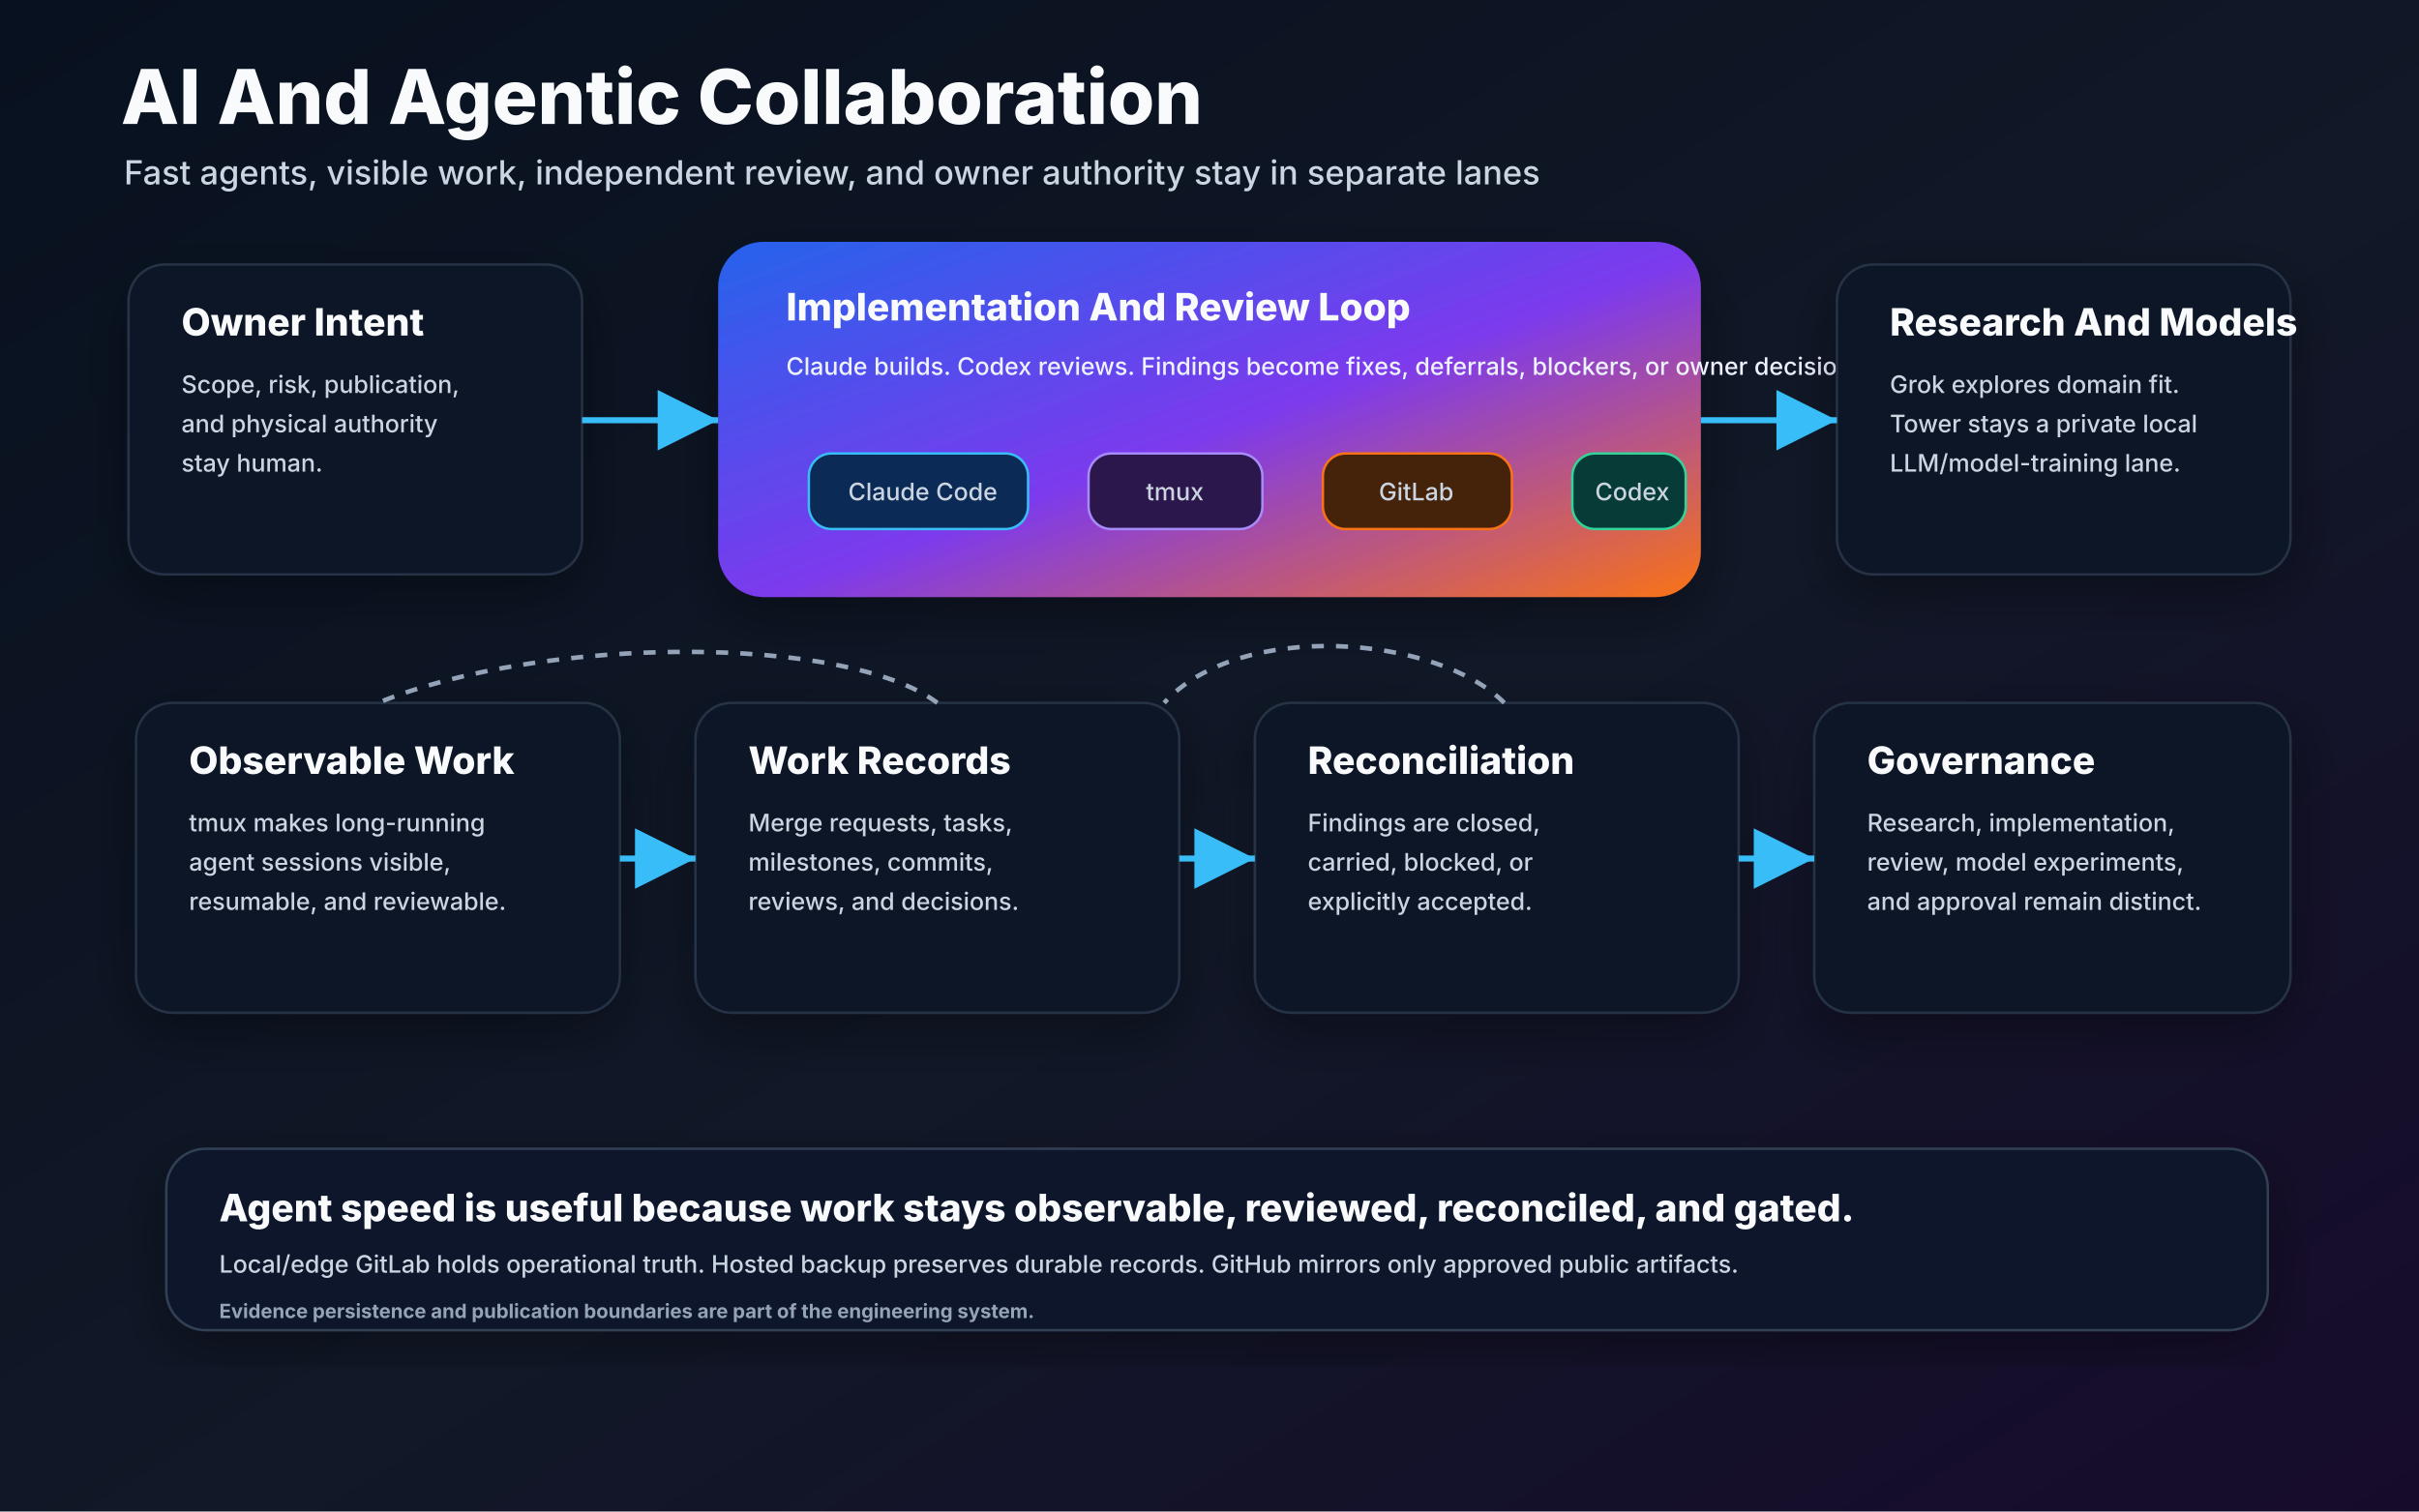
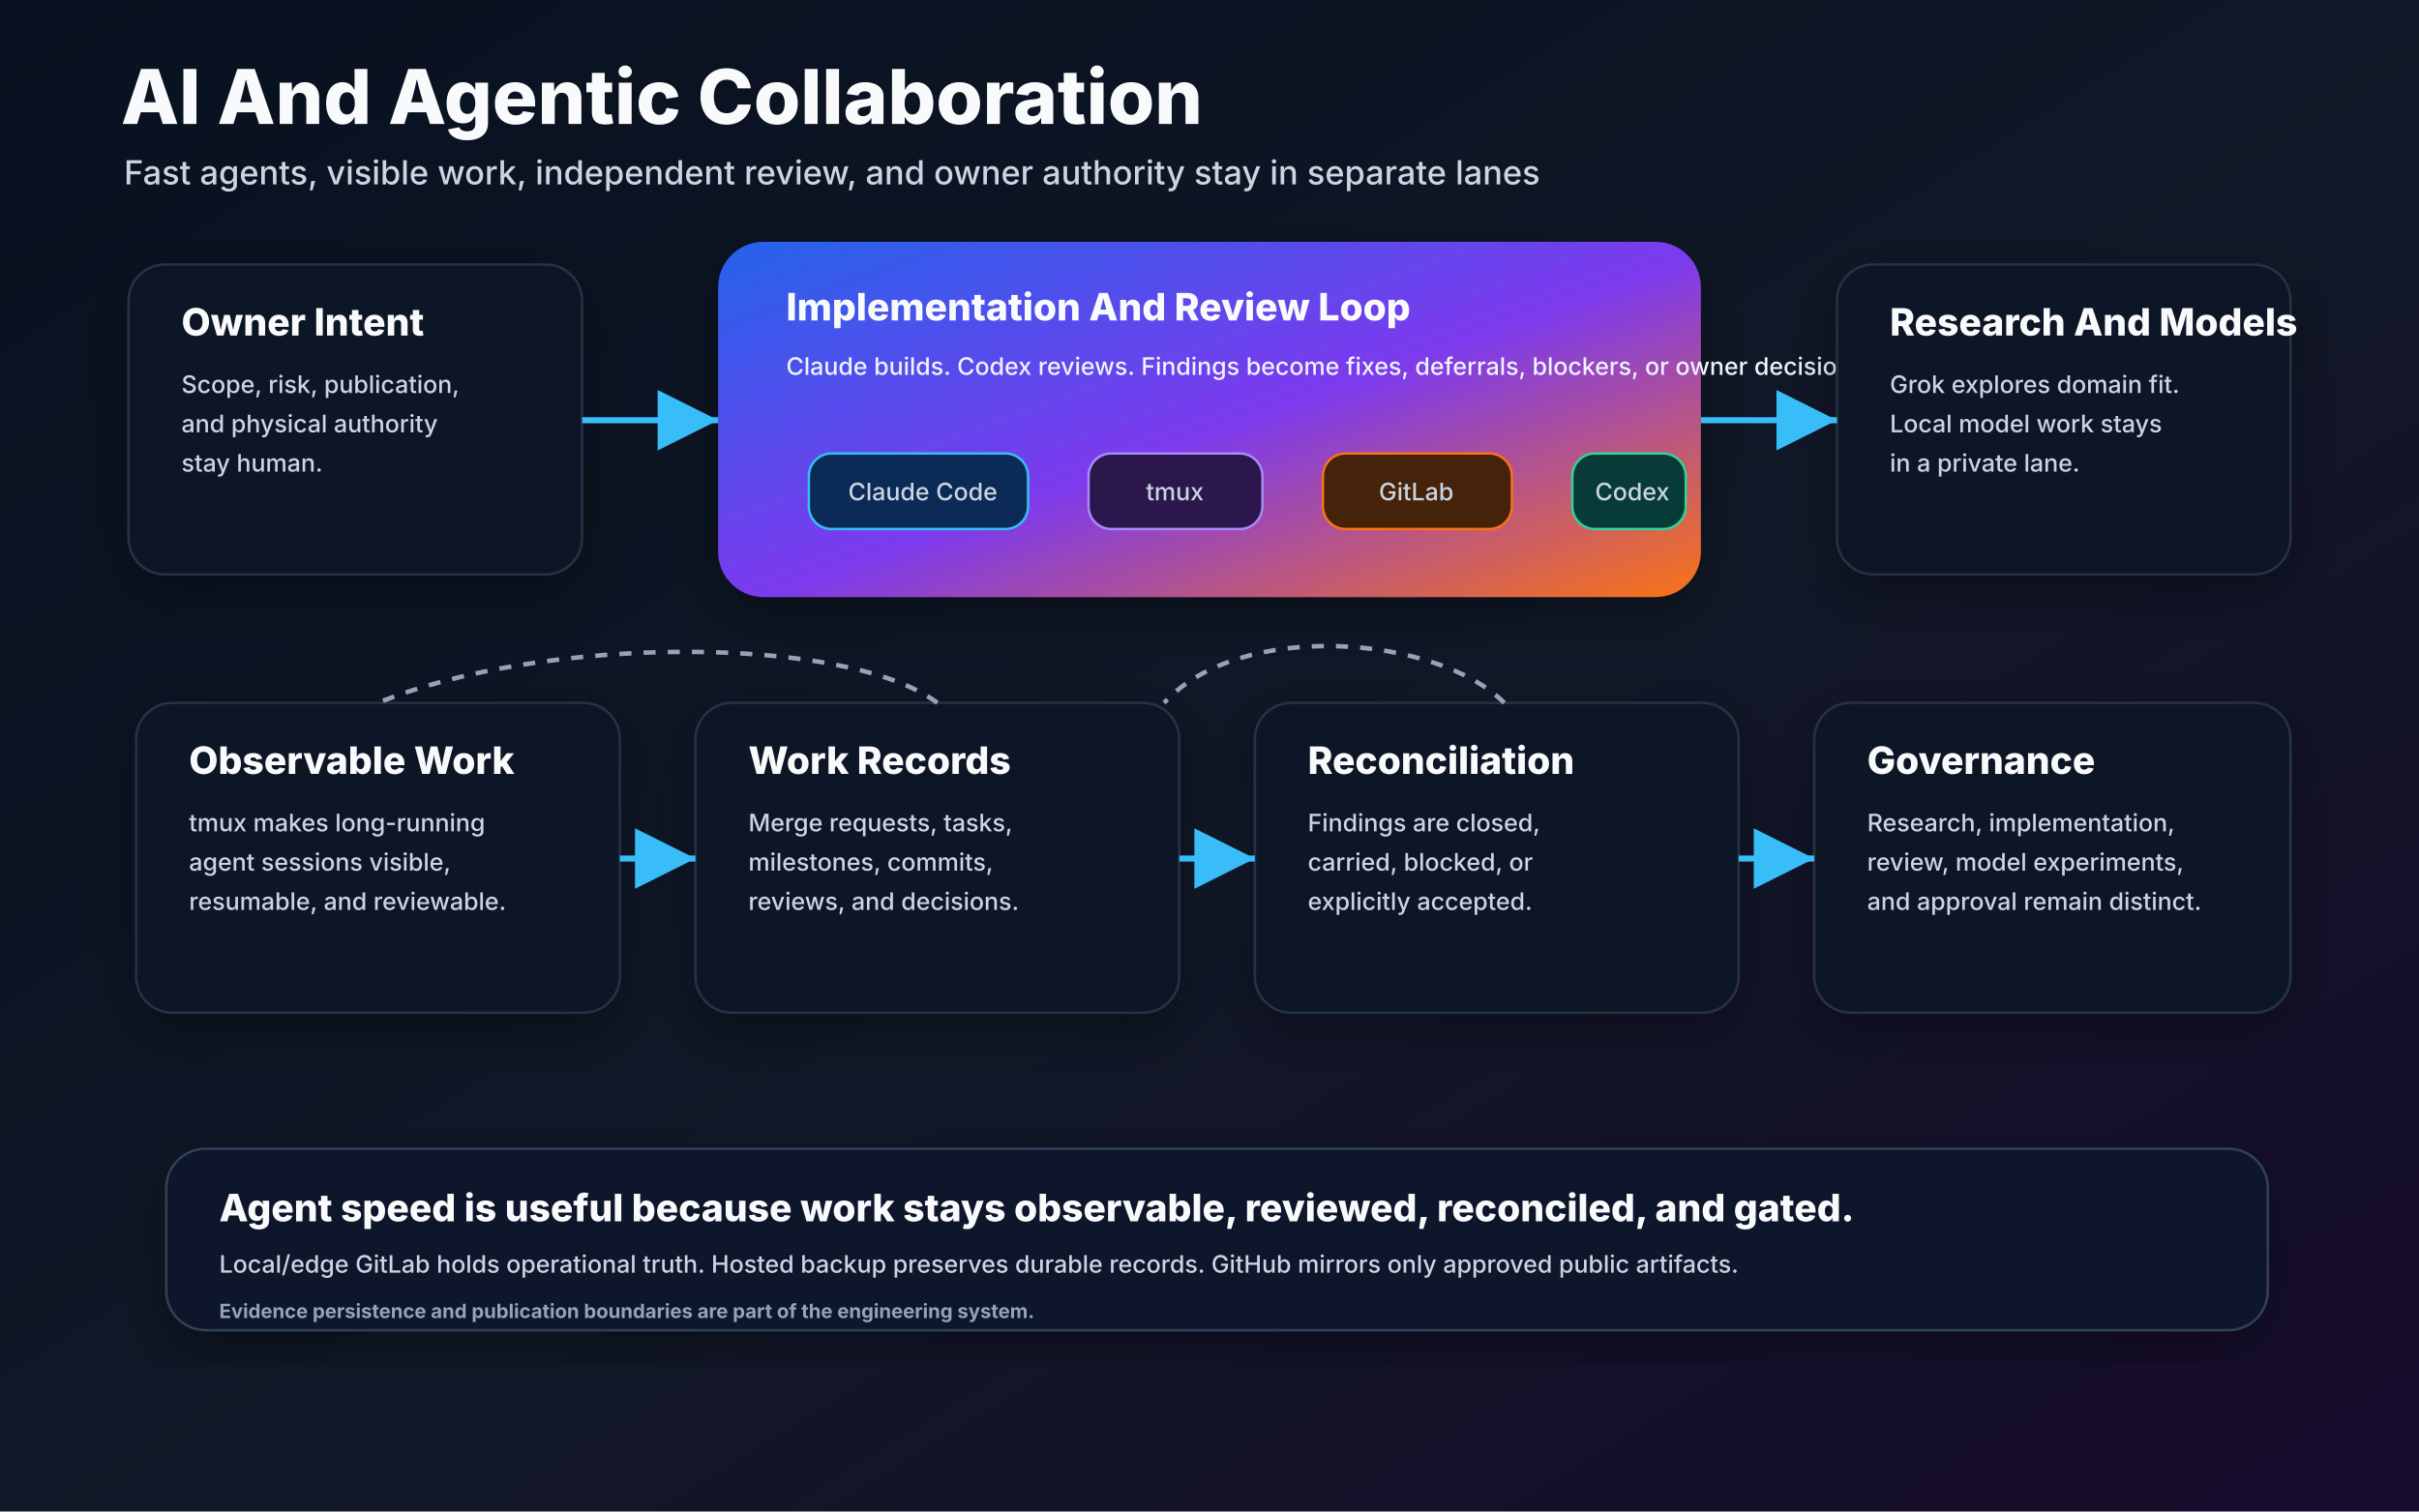
<svg xmlns="http://www.w3.org/2000/svg" width="1600" height="1000" viewBox="0 0 1600 1000" role="img" aria-labelledby="title desc">
  <defs>
    <linearGradient id="bg" x1="0" y1="0" x2="1" y2="1">
      <stop offset="0" stop-color="#08111f" />
      <stop offset="0.55" stop-color="#111827" />
      <stop offset="1" stop-color="#170b2c" />
    </linearGradient>
    <linearGradient id="core" x1="0" y1="0" x2="1" y2="1">
      <stop offset="0" stop-color="#2563eb" />
      <stop offset="0.52" stop-color="#7c3aed" />
      <stop offset="1" stop-color="#f97316" />
    </linearGradient>
    <filter id="shadow" x="-20%" y="-20%" width="140%" height="140%">
      <feDropShadow dx="0" dy="12" stdDeviation="18" flood-color="#000" flood-opacity="0.35" />
    </filter>
    <marker id="arrow" markerWidth="14" markerHeight="14" refX="10" refY="5" orient="auto" markerUnits="strokeWidth">
      <path d="M0,0 L10,5 L0,10 z" fill="#38bdf8" />
    </marker>
    <style>.title{font:800 50px -apple-system,BlinkMacSystemFont,"Segoe UI",sans-serif;fill:#f8fafc}.sub{font:500 22px -apple-system,BlinkMacSystemFont,"Segoe UI",sans-serif;fill:#cbd5e1}.h{font:800 25px -apple-system,BlinkMacSystemFont,"Segoe UI",sans-serif;fill:#f8fafc}.label{font:800 20px -apple-system,BlinkMacSystemFont,"Segoe UI",sans-serif;fill:#f8fafc}.s{font:500 16px -apple-system,BlinkMacSystemFont,"Segoe UI",sans-serif;fill:#cbd5e1}.tiny{font:700 13px -apple-system,BlinkMacSystemFont,"Segoe UI",sans-serif;fill:#94a3b8}.panel{fill:#111827;stroke:#263244;stroke-width:1.6;filter:url(#shadow)}.line{stroke:#38bdf8;stroke-width:4;fill:none;marker-end:url(#arrow)}.dash{stroke:#94a3b8;stroke-width:3;stroke-dasharray:8 8;fill:none}</style>
  </defs>
  <rect width="1600" height="1000" fill="url(#bg)" />
  <text x="80" y="82" class="title">AI And Agentic Collaboration</text>
  <text x="82" y="122" class="sub">Fast agents, visible work, independent review, and owner authority stay in separate lanes</text>
  <rect x="85" y="175" width="300" height="205" rx="24" class="panel" />
  <text x="120" y="222" class="h">Owner Intent</text>
  <text x="120" y="260" class="s">Scope, risk, publication,</text>
  <text x="120" y="286" class="s">and physical authority</text>
  <text x="120" y="312" class="s">stay human.</text>
  <rect x="475" y="160" width="650" height="235" rx="30" fill="url(#core)" filter="url(#shadow)" />
  <text x="520" y="212" class="h">Implementation And Review Loop</text>
  <text x="520" y="248" class="s" style="fill:#eef2ff">Claude builds. Codex reviews. Findings become fixes, deferrals, blockers, or owner decisions.</text>
  <rect x="535" y="300" width="145" height="50" rx="15" fill="#0b2a55" stroke="#38bdf8" stroke-width="1.6" />
  <text x="561" y="331" class="s">Claude Code</text>
  <rect x="720" y="300" width="115" height="50" rx="15" fill="#2b174c" stroke="#a78bfa" stroke-width="1.6" />
  <text x="758" y="331" class="s">tmux</text>
  <rect x="875" y="300" width="125" height="50" rx="15" fill="#45220a" stroke="#f97316" stroke-width="1.6" />
  <text x="912" y="331" class="s">GitLab</text>
  <rect x="1040" y="300" width="75" height="50" rx="15" fill="#073b37" stroke="#34d399" stroke-width="1.6" />
  <text x="1055" y="331" class="s">Codex</text>
  <rect x="1215" y="175" width="300" height="205" rx="24" class="panel" />
  <text x="1250" y="222" class="h">Research And Models</text>
  <text x="1250" y="260" class="s">Grok explores domain fit.</text>
-   <text x="1250" y="286" class="s">Tower stays a private local</text>
-   <text x="1250" y="312" class="s">LLM/model-training lane.</text>
+   <text x="1250" y="286" class="s">Local model work stays</text>
+   <text x="1250" y="312" class="s">in a private lane.</text>
  <path d="M385 278 C420 278 440 278 475 278" class="line" />
  <path d="M1125 278 C1160 278 1180 278 1215 278" class="line" />
  <rect x="90" y="465" width="320" height="205" rx="24" class="panel" />
  <text x="125" y="512" class="h">Observable Work</text>
  <text x="125" y="550" class="s">tmux makes long-running</text>
  <text x="125" y="576" class="s">agent sessions visible,</text>
  <text x="125" y="602" class="s">resumable, and reviewable.</text>
  <rect x="460" y="465" width="320" height="205" rx="24" class="panel" />
  <text x="495" y="512" class="h">Work Records</text>
  <text x="495" y="550" class="s">Merge requests, tasks,</text>
  <text x="495" y="576" class="s">milestones, commits,</text>
  <text x="495" y="602" class="s">reviews, and decisions.</text>
  <rect x="830" y="465" width="320" height="205" rx="24" class="panel" />
  <text x="865" y="512" class="h">Reconciliation</text>
  <text x="865" y="550" class="s">Findings are closed,</text>
  <text x="865" y="576" class="s">carried, blocked, or</text>
  <text x="865" y="602" class="s">explicitly accepted.</text>
  <rect x="1200" y="465" width="315" height="205" rx="24" class="panel" />
  <text x="1235" y="512" class="h">Governance</text>
  <text x="1235" y="550" class="s">Research, implementation,</text>
  <text x="1235" y="576" class="s">review, model experiments,</text>
  <text x="1235" y="602" class="s">and approval remain distinct.</text>
  <path d="M410 568 L460 568" class="line" />
  <path d="M780 568 L830 568" class="line" />
  <path d="M1150 568 L1200 568" class="line" />
  <path d="M995 465 C950 420 820 410 770 465" class="dash" />
  <path d="M620 465 C560 420 360 420 250 465" class="dash" />
  <rect x="110" y="760" width="1390" height="120" rx="26" fill="#0f172a" stroke="#334155" stroke-width="1.6" filter="url(#shadow)" />
  <text x="145" y="808" class="h">Agent speed is useful because work stays observable, reviewed, reconciled, and gated.</text>
  <text x="145" y="842" class="s">Local/edge GitLab holds operational truth. Hosted backup preserves durable records. GitHub mirrors only approved public artifacts.</text>
  <text x="145" y="872" class="tiny">Evidence persistence and publication boundaries are part of the engineering system.</text>
</svg>
